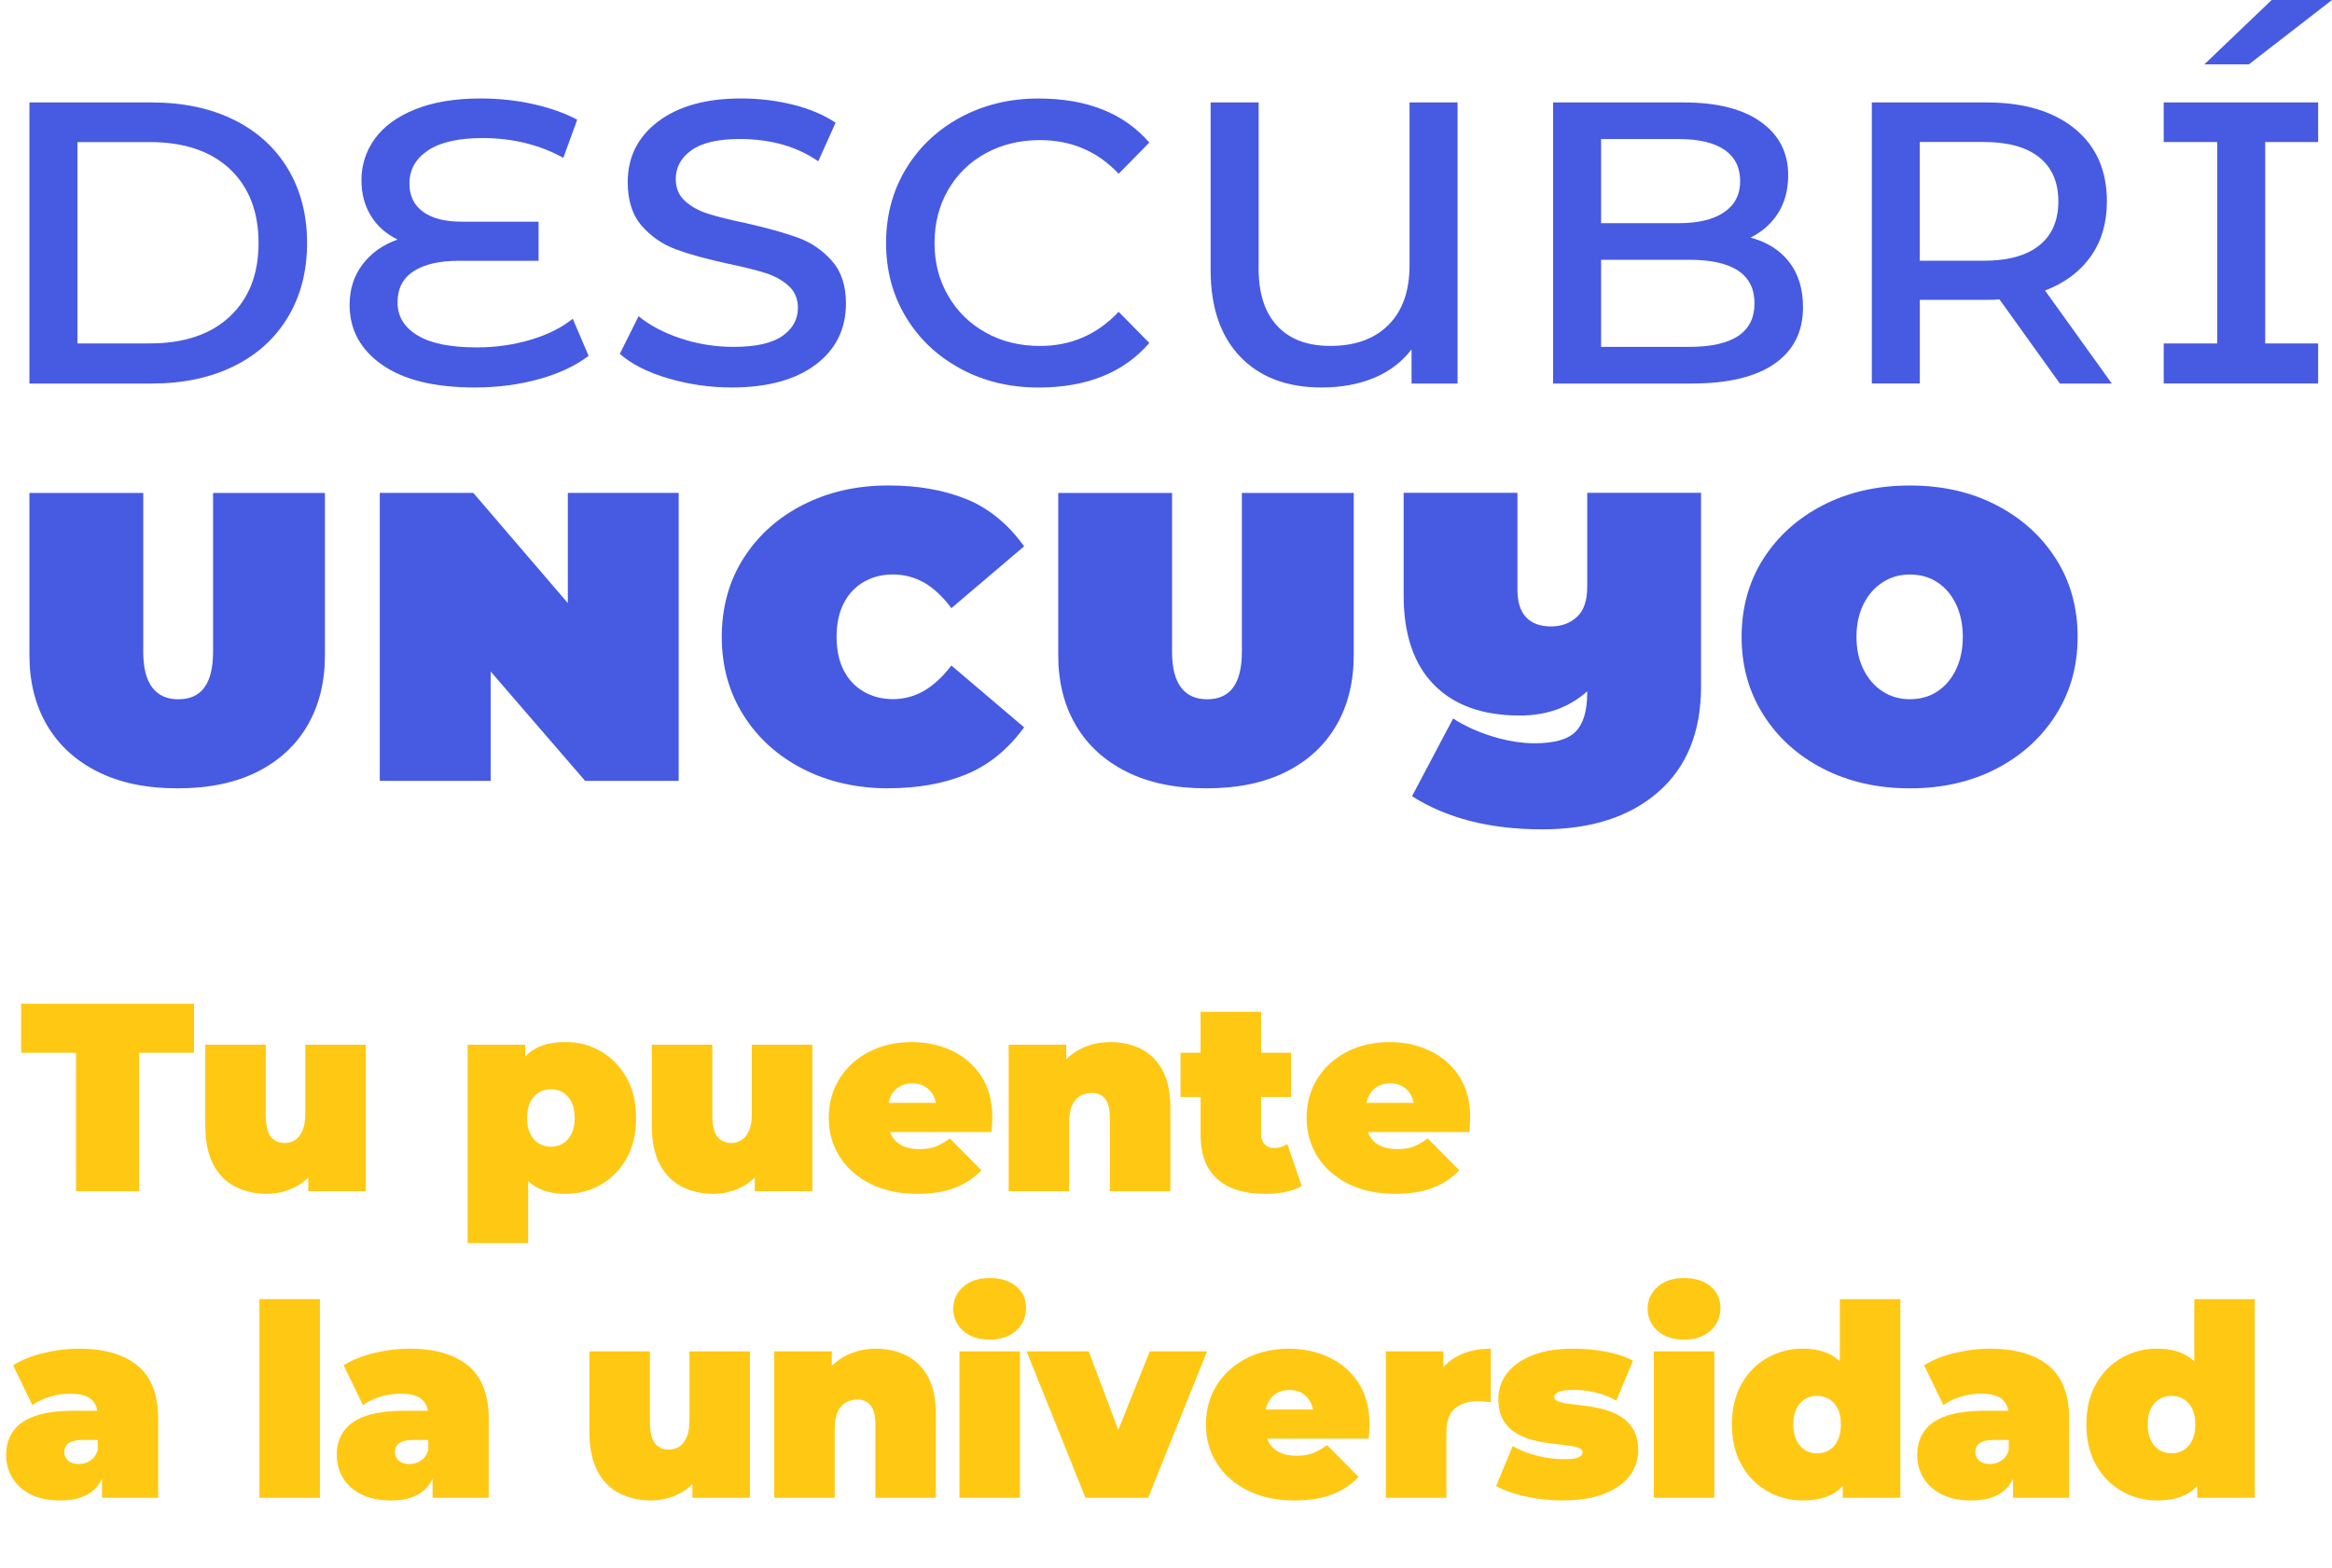
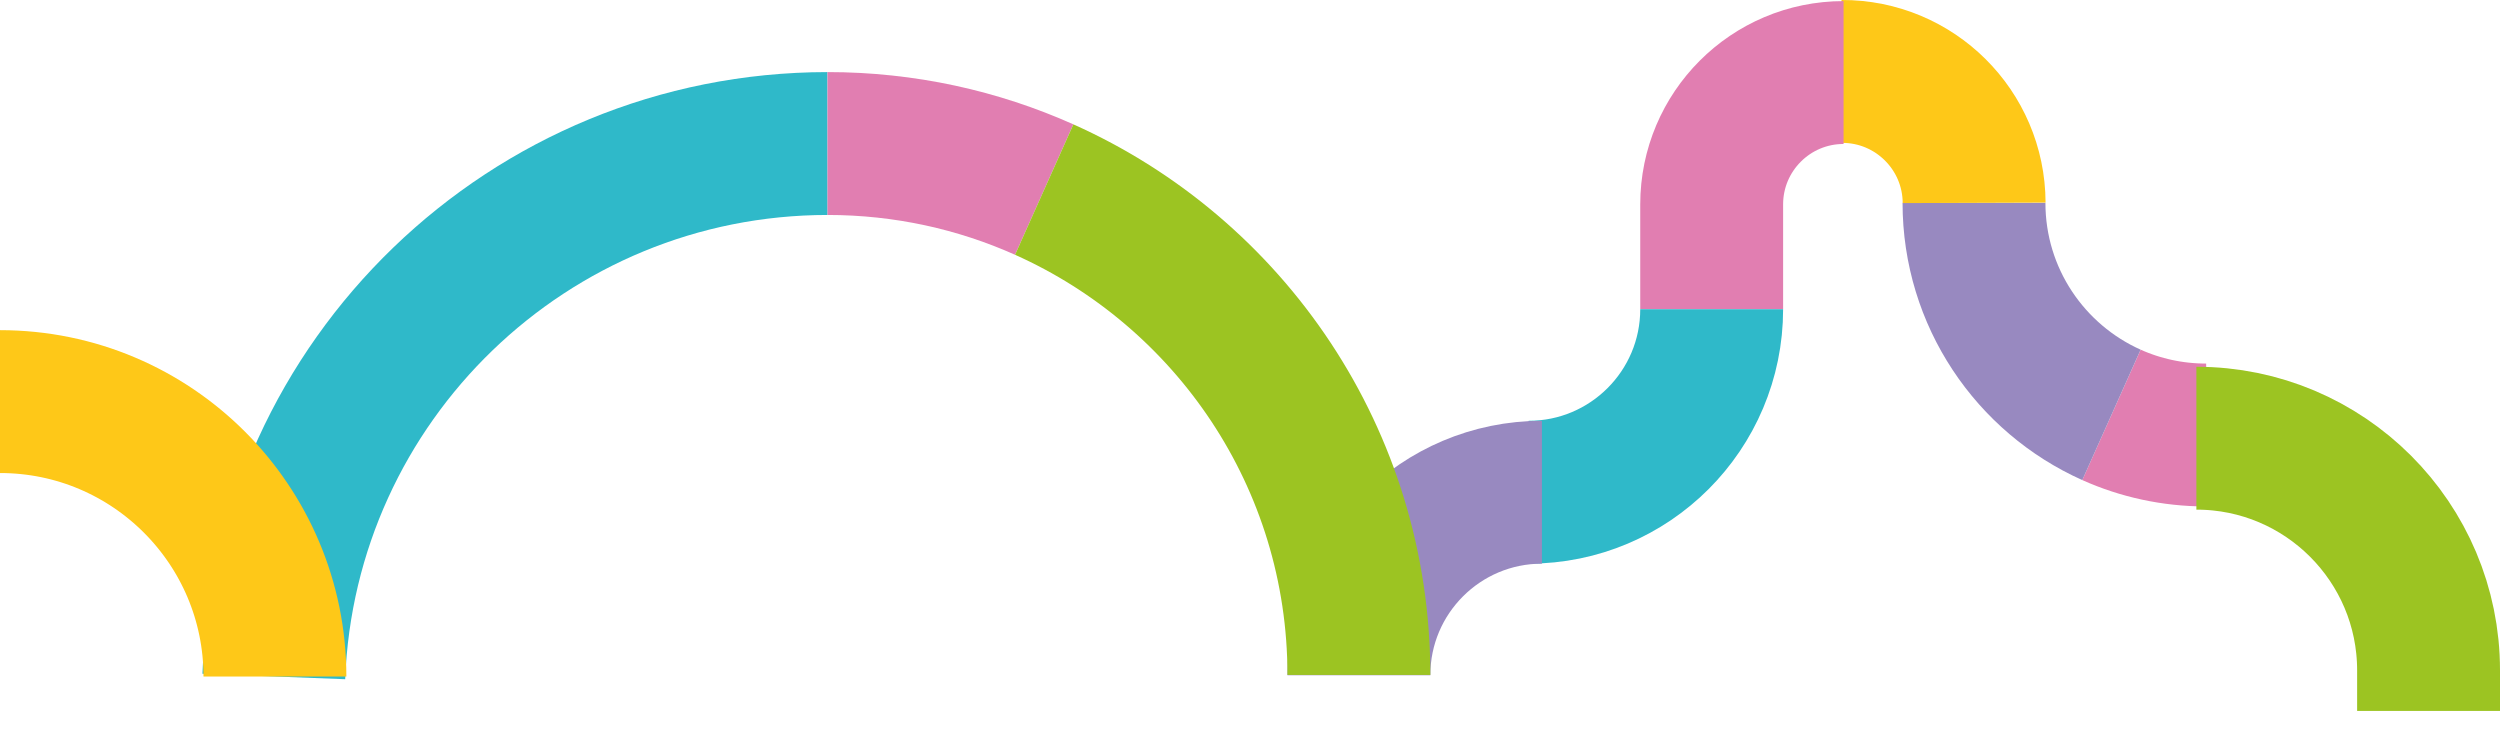
- <svg xmlns="http://www.w3.org/2000/svg" id="Capa_1" version="1.1" viewBox="0 0 533.11 358.26">
+ <svg xmlns="http://www.w3.org/2000/svg" id="Capa_1" version="1.1" viewBox="0 0 2469.64 732.81">
  <defs>
    <style>
      .st0 {
-         fill: #FFC813;
+         stroke: #fec818;
+       }
+ 
+       .st0, .st1, .st2, .st3, .st4 {
+         fill: none;
+         stroke-miterlimit: 10;
+         stroke-width: 141.14px;
      }

      .st1 {
-         fill: #475AE2;
+         stroke: #9889c0;
+       }
+ 
+       .st2 {
+         stroke: #2fb9c9;
+       }
+ 
+       .st3 {
+         stroke: #9cc422;
+       }
+ 
+       .st4 {
+         stroke: #e17eb1;
      }
    </style>
  </defs>
  <g>
+     <path class="st4" d="M2085.82,409.84c28.56,12.78,60.22,19.88,93.53,19.89" />
+     <path class="st1" d="M1950.02,200.34c-.01,93.36,55.76,173.7,135.8,209.5" />
+     <path class="st0" d="M1950.16,200.38c-.26-71.95-58.81-130.07-130.76-129.81" />
+     <path class="st4" d="M1821.18,71.66c-71.95,0-130.29,58.33-130.29,130.29v103.35" />
+     <path class="st2" d="M1510.09,486.25c99.85,0,180.8-80.95,180.8-180.8" />
+     <path class="st1" d="M1523.19,486.25c-99.85,0-180.8,80.95-180.8,180.8" />
    <g>
-       <path class="st1" d="M6.73,23.42h27.94c7.16,0,13.42,1.32,18.78,3.96,5.35,2.64,9.48,6.39,12.39,11.26,2.9,4.87,4.36,10.5,4.36,16.91s-1.45,12.05-4.36,16.91c-2.9,4.86-7.03,8.62-12.39,11.26-5.36,2.64-11.61,3.96-18.78,3.96H6.73V23.42ZM34.22,78.51c7.84,0,13.95-2.05,18.33-6.16,4.37-4.11,6.56-9.71,6.56-16.8s-2.19-12.8-6.56-16.91c-4.38-4.11-10.48-6.16-18.33-6.16h-16.52v46.04h16.52Z" />
-       <path class="st1" d="M134.56,81.34c-2.94,2.26-6.71,4.04-11.31,5.32-4.6,1.28-9.5,1.92-14.71,1.92-9.2,0-16.27-1.73-21.21-5.2-4.94-3.47-7.41-8.03-7.41-13.69,0-3.54.98-6.62,2.94-9.22,1.96-2.6,4.64-4.51,8.03-5.71-2.64-1.28-4.68-3.09-6.11-5.43-1.43-2.34-2.15-5.05-2.15-8.15,0-3.47,1.02-6.62,3.05-9.45,2.04-2.83,5.11-5.07,9.22-6.73,4.11-1.66,9.11-2.49,14.99-2.49,4.15,0,8.16.43,12.05,1.3,3.88.87,7.22,2.06,10.01,3.56l-3.17,8.71c-5.51-3.02-11.65-4.52-18.44-4.52-5.51,0-9.67.94-12.5,2.83-2.83,1.89-4.24,4.41-4.24,7.58,0,2.79,1.04,4.94,3.11,6.45,2.07,1.51,5.03,2.26,8.88,2.26h17.53v8.94h-18.21c-4.45,0-7.9.79-10.35,2.38-2.45,1.58-3.68,3.96-3.68,7.13s1.51,5.68,4.52,7.52c3.02,1.85,7.54,2.77,13.58,2.77,4.3,0,8.41-.58,12.33-1.75,3.92-1.17,7.13-2.77,9.62-4.81l3.62,8.48Z" />
-       <path class="st1" d="M152.72,86.49c-4.71-1.4-8.39-3.26-11.03-5.6l4.3-8.6c2.56,2.11,5.79,3.81,9.67,5.09,3.88,1.28,7.9,1.92,12.05,1.92,5.05,0,8.77-.83,11.14-2.49,2.38-1.66,3.56-3.81,3.56-6.45,0-2.04-.7-3.69-2.09-4.98-1.4-1.28-3.15-2.26-5.26-2.94-2.11-.68-4.98-1.39-8.6-2.15-4.9-1.06-8.88-2.15-11.93-3.28-3.05-1.13-5.66-2.92-7.81-5.37-2.15-2.45-3.22-5.79-3.22-10.01,0-5.73,2.32-10.35,6.96-13.86s10.95-5.26,18.95-5.26c4.07,0,8.01.47,11.82,1.41,3.81.94,7.07,2.32,9.79,4.13l-3.96,8.82c-4.9-3.39-10.9-5.09-17.99-5.09-4.9,0-8.56.85-10.97,2.55-2.41,1.7-3.62,3.9-3.62,6.62,0,2.04.7,3.7,2.09,4.98,1.4,1.28,3.17,2.26,5.32,2.94,2.15.68,5.03,1.4,8.65,2.15,4.98,1.13,8.96,2.24,11.94,3.34,2.98,1.09,5.54,2.85,7.69,5.26,2.15,2.42,3.22,5.66,3.22,9.73,0,5.88-2.32,10.56-6.96,14.03-4.64,3.47-11.03,5.2-19.17,5.2-4.98,0-9.82-.7-14.54-2.09Z" />
-       <path class="st1" d="M219.58,84.28c-5.32-2.87-9.48-6.81-12.5-11.82-3.02-5.01-4.52-10.65-4.52-16.91s1.51-11.9,4.52-16.91c3.02-5.01,7.18-8.95,12.5-11.82,5.32-2.86,11.26-4.3,17.82-4.3,11.09,0,19.53,3.36,25.34,10.07l-7.01,7.13c-4.83-5.13-10.82-7.69-17.99-7.69-4.6,0-8.73,1-12.39,3-3.66,2-6.52,4.79-8.6,8.37-2.07,3.58-3.11,7.64-3.11,12.16s1.04,8.47,3.11,12.05c2.07,3.58,4.94,6.39,8.6,8.43,3.66,2.04,7.79,3.05,12.39,3.05,7.09,0,13.08-2.6,17.99-7.81l7.01,7.13c-5.88,6.79-14.33,10.18-25.34,10.18-6.56,0-12.5-1.43-17.82-4.3Z" />
-       <path class="st1" d="M333.21,23.42v64.26h-10.52v-7.81c-2.19,2.87-5.03,5.03-8.54,6.5-3.51,1.47-7.52,2.21-12.05,2.21-7.92,0-14.12-2.36-18.61-7.07-4.49-4.71-6.73-11.29-6.73-19.74V23.42h10.97v38.01c0,5.66,1.41,10.01,4.24,13.07,2.83,3.05,6.88,4.58,12.16,4.58,5.66,0,10.09-1.6,13.29-4.81,3.2-3.2,4.81-7.75,4.81-13.63V23.42h10.97Z" />
-       <path class="st1" d="M409.07,59.96c2.07,2.71,3.11,6.15,3.11,10.29,0,5.58-2.17,9.88-6.5,12.9-4.34,3.02-10.65,4.53-18.95,4.53h-31.68V23.42h29.87c7.62,0,13.5,1.49,17.65,4.47,4.15,2.98,6.22,7.03,6.22,12.16,0,3.32-.76,6.19-2.26,8.6-1.51,2.41-3.62,4.3-6.34,5.66,3.85,1.06,6.81,2.94,8.88,5.66ZM366.02,31.79v19.23h17.76c4.45,0,7.9-.83,10.35-2.49,2.45-1.66,3.68-4.03,3.68-7.13s-1.21-5.56-3.62-7.18c-2.41-1.62-5.88-2.43-10.41-2.43h-17.76ZM401.09,69.35c0-6.64-4.98-9.96-14.93-9.96h-20.14v19.91h20.14c9.95,0,14.93-3.32,14.93-9.95Z" />
-       <path class="st1" d="M470.89,87.67l-13.8-19.23c-.6.08-1.58.11-2.94.11h-15.27v19.12h-10.97V23.42h26.25c8.52,0,15.23,2,20.14,6,4.9,4,7.35,9.54,7.35,16.63,0,4.9-1.23,9.09-3.68,12.56-2.45,3.47-5.94,6.07-10.46,7.81l15.27,21.27h-11.88ZM466.19,56.11c2.9-2.34,4.36-5.69,4.36-10.07s-1.45-7.73-4.36-10.07c-2.9-2.34-7.15-3.51-12.73-3.51h-14.59v27.15h14.59c5.58,0,9.82-1.17,12.73-3.51Z" />
-       <path class="st1" d="M517.84,32.47v46.04h12.1v9.16h-35.3v-9.16h12.22v-46.04h-12.22v-9.05h35.3v9.05h-12.1ZM519.31,0h13.8l-19,14.71h-10.18l15.39-14.71Z" />
+       <path class="st2" d="M817.46,141.78c-295.27.23-535.79,234.01-546.98,526.49" />
+       <path class="st4" d="M1031.53,187.27c-65.37-29.23-137.82-45.49-214.07-45.49" />
+       <path class="st3" d="M1342.39,666.71c0-213.67-127.66-397.52-310.86-479.44" />
    </g>
-     <g>
-       <path class="st1" d="M40.56,180.22c-7.09,0-13.16-1.26-18.21-3.79-5.05-2.53-8.92-6.07-11.6-10.63-2.68-4.56-4.02-9.9-4.02-16.01v-37.1h26.02v36.31c0,3.62.68,6.34,2.04,8.15,1.36,1.81,3.35,2.71,6,2.71s4.62-.9,5.94-2.71c1.32-1.81,1.98-4.53,1.98-8.15v-36.31h25.57v37.1c0,6.11-1.32,11.45-3.96,16.01-2.64,4.56-6.47,8.11-11.48,10.63-5.02,2.53-11.11,3.79-18.27,3.79Z" />
-       <path class="st1" d="M86.82,178.52v-65.84h21.38l31.34,36.54h-9.73v-36.54h25.34v65.84h-21.38l-31.56-36.54h9.96v36.54h-25.34Z" />
-       <path class="st1" d="M203.12,180.22c-7.24,0-13.74-1.47-19.51-4.41-5.77-2.94-10.31-7.03-13.63-12.28-3.32-5.24-4.98-11.22-4.98-17.93s1.66-12.78,4.98-17.99c3.32-5.2,7.86-9.28,13.63-12.22,5.77-2.94,12.27-4.41,19.51-4.41,6.71,0,12.63,1.04,17.76,3.11,5.13,2.07,9.54,5.68,13.24,10.8l-16.63,14.14c-1.96-2.64-4.04-4.58-6.22-5.83-2.19-1.24-4.56-1.87-7.13-1.87s-4.71.57-6.67,1.7c-1.96,1.13-3.49,2.75-4.58,4.86-1.09,2.11-1.64,4.68-1.64,7.69s.55,5.58,1.64,7.69c1.09,2.11,2.62,3.73,4.58,4.86,1.96,1.13,4.19,1.7,6.67,1.7s4.94-.64,7.13-1.92c2.19-1.28,4.26-3.2,6.22-5.77l16.63,14.14c-3.7,5.05-8.11,8.64-13.24,10.75-5.13,2.11-11.05,3.17-17.76,3.17Z" />
-       <path class="st1" d="M275.75,180.22c-7.09,0-13.16-1.26-18.21-3.79-5.05-2.53-8.92-6.07-11.6-10.63-2.68-4.56-4.02-9.9-4.02-16.01v-37.1h26.02v36.31c0,3.62.68,6.34,2.04,8.15,1.36,1.81,3.35,2.71,6,2.71s4.62-.9,5.94-2.71c1.32-1.81,1.98-4.53,1.98-8.15v-36.31h25.57v37.1c0,6.11-1.32,11.45-3.96,16.01-2.64,4.56-6.47,8.11-11.48,10.63-5.02,2.53-11.11,3.79-18.27,3.79Z" />
-       <path class="st1" d="M388.87,112.68v44.23c0,10.41-3.26,18.46-9.79,24.15-6.52,5.69-15.37,8.54-26.53,8.54-11.92,0-21.83-2.53-29.75-7.58l9.39-17.76c2.72,1.74,5.75,3.11,9.11,4.13,3.36,1.02,6.54,1.53,9.56,1.53,4.52,0,7.65-.9,9.39-2.71,1.73-1.81,2.6-4.75,2.6-8.83v-.34c-4.15,3.7-9.28,5.54-15.39,5.54-8.52,0-15.08-2.36-19.68-7.07-4.6-4.71-6.9-11.52-6.9-20.42v-23.42h26.02v22.17c0,2.79.66,4.88,1.98,6.28,1.32,1.4,3.22,2.09,5.71,2.09,2.34,0,4.3-.72,5.88-2.15,1.58-1.43,2.38-3.73,2.38-6.9v-21.49h26.02Z" />
-       <path class="st1" d="M436.61,180.22c-7.39,0-13.99-1.49-19.8-4.47-5.81-2.98-10.37-7.09-13.69-12.33-3.32-5.24-4.98-11.18-4.98-17.82s1.66-12.67,4.98-17.87c3.32-5.2,7.88-9.29,13.69-12.27,5.81-2.98,12.41-4.47,19.8-4.47s13.97,1.49,19.74,4.47c5.77,2.98,10.31,7.07,13.63,12.27,3.32,5.2,4.98,11.16,4.98,17.87s-1.66,12.58-4.98,17.82c-3.32,5.24-7.86,9.35-13.63,12.33-5.77,2.98-12.35,4.47-19.74,4.47ZM436.61,159.85c2.41,0,4.52-.6,6.33-1.81,1.81-1.21,3.22-2.89,4.24-5.04,1.02-2.15,1.53-4.62,1.53-7.41s-.51-5.26-1.53-7.41c-1.02-2.15-2.43-3.83-4.24-5.03-1.81-1.21-3.92-1.81-6.33-1.81s-4.43.61-6.28,1.81c-1.85,1.21-3.3,2.88-4.35,5.03-1.06,2.15-1.58,4.62-1.58,7.41s.53,5.26,1.58,7.41c1.06,2.15,2.51,3.83,4.35,5.04,1.85,1.21,3.94,1.81,6.28,1.81Z" />
-     </g>
+     <path class="st0" d="M271.59,668.31c0-149.99-121.6-271.59-271.59-271.59" />
  </g>
-   <g>
-     <path class="st0" d="M17.38,272.31v-31.64H4.83v-11.2h39.53v11.2h-12.55v31.64h-14.44Z" />
-     <path class="st0" d="M61.01,272.92c-2.65,0-5.05-.54-7.19-1.62-2.14-1.08-3.83-2.77-5.05-5.08-1.22-2.3-1.84-5.27-1.84-8.9v-18.48h13.83v16.09c0,2.37.39,4.02,1.16,4.96.77.94,1.84,1.41,3.18,1.41.82,0,1.58-.21,2.29-.64.71-.43,1.29-1.14,1.74-2.14.45-1,.67-2.32.67-3.95v-15.73h13.83v33.47h-13.16v-9.67l2.63,2.63c-1.18,2.61-2.87,4.54-5.05,5.78-2.18,1.25-4.54,1.87-7.07,1.87Z" />
-     <path class="st0" d="M106.91,284.18v-45.35h13.16v4.53l.06,12.24.61,12.24v16.34h-13.83ZM129.25,272.92c-2.9,0-5.29-.62-7.19-1.87-1.9-1.24-3.29-3.14-4.19-5.69-.9-2.55-1.35-5.8-1.35-9.76s.42-7.33,1.25-9.88c.84-2.55,2.19-4.44,4.07-5.66,1.88-1.22,4.35-1.84,7.41-1.84s5.63.7,8.08,2.11c2.45,1.41,4.41,3.41,5.88,6,1.47,2.59,2.2,5.68,2.2,9.27s-.73,6.68-2.2,9.27c-1.47,2.59-3.43,4.58-5.88,5.97-2.45,1.39-5.14,2.08-8.08,2.08ZM125.94,262.15c1.02,0,1.94-.24,2.75-.73.82-.49,1.47-1.22,1.96-2.2.49-.98.73-2.18.73-3.61s-.24-2.69-.73-3.67c-.49-.98-1.14-1.71-1.96-2.2-.82-.49-1.73-.73-2.75-.73s-1.94.25-2.75.73c-.82.49-1.47,1.22-1.96,2.2-.49.98-.73,2.2-.73,3.67s.24,2.63.73,3.61c.49.98,1.14,1.71,1.96,2.2.82.49,1.73.73,2.75.73Z" />
-     <path class="st0" d="M163.09,272.92c-2.65,0-5.05-.54-7.19-1.62-2.14-1.08-3.83-2.77-5.05-5.08-1.22-2.3-1.84-5.27-1.84-8.9v-18.48h13.83v16.09c0,2.37.39,4.02,1.16,4.96.77.94,1.84,1.41,3.18,1.41.82,0,1.58-.21,2.29-.64.71-.43,1.29-1.14,1.74-2.14.45-1,.67-2.32.67-3.95v-15.73h13.83v33.47h-13.16v-9.67l2.63,2.63c-1.18,2.61-2.87,4.54-5.05,5.78-2.18,1.25-4.54,1.87-7.07,1.87Z" />
-     <path class="st0" d="M209.72,272.92c-4.08,0-7.64-.75-10.68-2.26-3.04-1.51-5.4-3.58-7.07-6.21-1.67-2.63-2.51-5.6-2.51-8.9s.83-6.38,2.48-9c1.65-2.61,3.92-4.65,6.79-6.12,2.88-1.47,6.11-2.2,9.7-2.2,3.3,0,6.35.65,9.15,1.96,2.79,1.31,5.04,3.24,6.73,5.81,1.69,2.57,2.54,5.75,2.54,9.55,0,.49-.02,1.03-.06,1.62-.04.59-.08,1.13-.12,1.62h-25.76v-6.67h18.42l-5.2,1.78c0-1.31-.23-2.42-.7-3.34-.47-.92-1.11-1.63-1.93-2.14-.82-.51-1.8-.76-2.94-.76s-2.13.25-2.97.76c-.84.51-1.48,1.22-1.93,2.14-.45.92-.67,2.03-.67,3.34v2.08c0,1.43.29,2.65.86,3.67.57,1.02,1.39,1.79,2.45,2.29,1.06.51,2.35.76,3.86.76s2.82-.2,3.82-.61c1-.41,2.05-1.02,3.15-1.84l7.22,7.28c-1.63,1.75-3.64,3.09-6.03,4.01s-5.25,1.38-8.6,1.38Z" />
-     <path class="st0" d="M253.84,238.23c2.57,0,4.9.52,6.98,1.56,2.08,1.04,3.72,2.66,4.93,4.87,1.2,2.2,1.8,5.06,1.8,8.57v19.09h-13.83v-16.71c0-2.08-.37-3.56-1.1-4.44-.73-.88-1.73-1.32-3-1.32-.94,0-1.81.21-2.6.64-.8.43-1.43,1.13-1.9,2.11-.47.98-.7,2.3-.7,3.98v15.73h-13.83v-33.47h13.16v9.79l-2.63-2.81c1.31-2.53,3.07-4.43,5.29-5.69,2.22-1.26,4.7-1.9,7.44-1.9Z" />
-     <path class="st0" d="M269.88,250.77v-10.1h25.27v10.1h-25.27ZM289.09,272.92c-4.61,0-8.2-1.11-10.77-3.34-2.57-2.22-3.86-5.64-3.86-10.25v-28.03h13.83v27.91c0,1.02.28,1.82.83,2.39s1.23.86,2.05.86c1.18,0,2.22-.31,3.12-.92l3.3,9.61c-1.06.61-2.34,1.06-3.83,1.35-1.49.29-3.05.43-4.68.43Z" />
-     <path class="st0" d="M318.96,272.92c-4.08,0-7.64-.75-10.68-2.26-3.04-1.51-5.4-3.58-7.07-6.21-1.67-2.63-2.51-5.6-2.51-8.9s.83-6.38,2.48-9c1.65-2.61,3.92-4.65,6.79-6.12s6.11-2.2,9.7-2.2c3.3,0,6.35.65,9.15,1.96,2.79,1.31,5.04,3.24,6.73,5.81,1.69,2.57,2.54,5.75,2.54,9.55,0,.49-.02,1.03-.06,1.62-.04.59-.08,1.13-.12,1.62h-25.76v-6.67h18.42l-5.2,1.78c0-1.31-.24-2.42-.7-3.34-.47-.92-1.11-1.63-1.93-2.14-.82-.51-1.8-.76-2.94-.76s-2.13.25-2.97.76c-.84.51-1.48,1.22-1.93,2.14s-.67,2.03-.67,3.34v2.08c0,1.43.29,2.65.86,3.67.57,1.02,1.39,1.79,2.45,2.29,1.06.51,2.35.76,3.86.76s2.82-.2,3.83-.61c1-.41,2.05-1.02,3.15-1.84l7.22,7.28c-1.63,1.75-3.64,3.09-6.03,4.01s-5.25,1.38-8.6,1.38Z" />
-     <path class="st0" d="M13.83,343.02c-2.73,0-5.02-.47-6.85-1.41-1.84-.94-3.22-2.19-4.16-3.76-.94-1.57-1.41-3.31-1.41-5.23,0-2.16.55-4,1.65-5.51s2.78-2.65,5.05-3.43c2.26-.77,5.13-1.16,8.6-1.16h6.98v6.67h-4.77c-1.47,0-2.54.24-3.21.7-.67.47-1.01,1.17-1.01,2.11,0,.78.3,1.42.89,1.93.59.51,1.4.76,2.42.76.94,0,1.81-.25,2.6-.76.8-.51,1.38-1.32,1.74-2.42l1.77,4.1c-.53,2.49-1.65,4.34-3.37,5.57-1.71,1.22-4.02,1.84-6.92,1.84ZM23.32,342.41v-5.94l-.98-1.59v-11.26c0-1.63-.5-2.88-1.5-3.73-1-.86-2.62-1.29-4.87-1.29-1.51,0-3.04.24-4.59.7-1.55.47-2.88,1.11-3.98,1.93l-4.41-9.12c1.96-1.22,4.3-2.16,7.04-2.81,2.73-.65,5.41-.98,8.02-.98,5.75,0,10.21,1.29,13.37,3.86,3.16,2.57,4.74,6.65,4.74,12.24v17.99h-12.85Z" />
-     <path class="st0" d="M59.3,342.41v-45.41h13.83v45.41h-13.83Z" />
-     <path class="st0" d="M89.41,343.02c-2.73,0-5.02-.47-6.85-1.41-1.84-.94-3.22-2.19-4.16-3.76-.94-1.57-1.41-3.31-1.41-5.23,0-2.16.55-4,1.65-5.51s2.78-2.65,5.05-3.43c2.26-.77,5.13-1.16,8.6-1.16h6.98v6.67h-4.77c-1.47,0-2.54.24-3.21.7-.67.47-1.01,1.17-1.01,2.11,0,.78.3,1.42.89,1.93.59.51,1.4.76,2.42.76.94,0,1.81-.25,2.6-.76.8-.51,1.38-1.32,1.74-2.42l1.77,4.1c-.53,2.49-1.65,4.34-3.37,5.57-1.71,1.22-4.02,1.84-6.92,1.84ZM98.89,342.41v-5.94l-.98-1.59v-11.26c0-1.63-.5-2.88-1.5-3.73-1-.86-2.62-1.29-4.87-1.29-1.51,0-3.04.24-4.59.7-1.55.47-2.88,1.11-3.98,1.93l-4.41-9.12c1.96-1.22,4.3-2.16,7.04-2.81,2.73-.65,5.41-.98,8.02-.98,5.75,0,10.21,1.29,13.37,3.86,3.16,2.57,4.74,6.65,4.74,12.24v17.99h-12.85Z" />
-     <path class="st0" d="M148.83,343.02c-2.65,0-5.05-.54-7.19-1.62-2.14-1.08-3.83-2.77-5.05-5.08-1.22-2.3-1.84-5.27-1.84-8.9v-18.48h13.83v16.09c0,2.37.39,4.02,1.16,4.96.77.94,1.84,1.41,3.18,1.41.82,0,1.58-.21,2.29-.64.71-.43,1.29-1.14,1.74-2.14.45-1,.67-2.32.67-3.95v-15.73h13.83v33.47h-13.16v-9.67l2.63,2.63c-1.18,2.61-2.87,4.54-5.05,5.78-2.18,1.25-4.54,1.87-7.07,1.87Z" />
-     <path class="st0" d="M200.23,308.33c2.57,0,4.9.52,6.98,1.56,2.08,1.04,3.72,2.66,4.93,4.87,1.2,2.2,1.81,5.06,1.81,8.57v19.09h-13.83v-16.71c0-2.08-.37-3.56-1.1-4.44-.73-.88-1.73-1.32-3-1.32-.94,0-1.81.21-2.6.64-.8.43-1.43,1.13-1.9,2.11-.47.98-.7,2.3-.7,3.98v15.73h-13.83v-33.47h13.16v9.79l-2.63-2.81c1.31-2.53,3.07-4.43,5.29-5.69,2.22-1.26,4.7-1.9,7.44-1.9Z" />
-     <path class="st0" d="M226.24,306.25c-2.53,0-4.55-.67-6.06-2.02-1.51-1.35-2.26-3.02-2.26-5.02s.75-3.67,2.26-5.02c1.51-1.35,3.53-2.02,6.06-2.02s4.55.63,6.06,1.9c1.51,1.27,2.26,2.9,2.26,4.9,0,2.12-.76,3.87-2.26,5.23-1.51,1.37-3.53,2.05-6.06,2.05ZM219.33,342.41v-33.47h13.83v33.47h-13.83Z" />
-     <path class="st0" d="M248.15,342.41l-13.46-33.47h14.2l10.22,27.17h-7.16l10.89-27.17h13.1l-13.46,33.47h-14.32Z" />
-     <path class="st0" d="M295.94,343.02c-4.08,0-7.64-.75-10.68-2.26-3.04-1.51-5.4-3.58-7.07-6.21-1.67-2.63-2.51-5.6-2.51-8.9s.83-6.38,2.48-9c1.65-2.61,3.92-4.65,6.79-6.12s6.11-2.2,9.7-2.2c3.3,0,6.35.65,9.15,1.96,2.79,1.31,5.04,3.24,6.73,5.81,1.69,2.57,2.54,5.75,2.54,9.55,0,.49-.02,1.03-.06,1.62-.04.59-.08,1.13-.12,1.62h-25.76v-6.67h18.42l-5.2,1.78c0-1.31-.24-2.42-.7-3.34-.47-.92-1.11-1.63-1.93-2.14-.82-.51-1.8-.76-2.94-.76s-2.13.25-2.97.76c-.84.51-1.48,1.22-1.93,2.14s-.67,2.03-.67,3.34v2.08c0,1.43.29,2.65.86,3.67.57,1.02,1.39,1.79,2.45,2.29,1.06.51,2.35.76,3.86.76s2.82-.2,3.83-.61c1-.41,2.05-1.02,3.15-1.84l7.22,7.28c-1.63,1.75-3.64,3.09-6.03,4.01s-5.25,1.38-8.6,1.38Z" />
-     <path class="st0" d="M316.81,342.41v-33.47h13.16v10.1l-2.14-2.88c1.02-2.61,2.65-4.57,4.9-5.87,2.24-1.31,4.94-1.96,8.08-1.96v12.24c-.61-.08-1.15-.14-1.62-.18-.47-.04-.95-.06-1.44-.06-2.08,0-3.79.54-5.11,1.62-1.33,1.08-1.99,2.95-1.99,5.6v14.87h-13.83Z" />
-     <path class="st0" d="M357.2,343.02c-2.86,0-5.67-.31-8.45-.92-2.78-.61-5.02-1.41-6.73-2.39l3.79-9.12c1.59.94,3.44,1.67,5.54,2.2,2.1.53,4.15.8,6.15.8,1.67,0,2.8-.14,3.4-.43.59-.28.89-.67.89-1.16s-.35-.85-1.04-1.07c-.69-.22-1.61-.4-2.75-.52-1.14-.12-2.4-.28-3.76-.46s-2.74-.46-4.13-.83c-1.39-.37-2.65-.92-3.79-1.65-1.14-.73-2.06-1.72-2.75-2.97-.69-1.24-1.04-2.82-1.04-4.74,0-2.12.64-4.04,1.93-5.75s3.2-3.09,5.75-4.13c2.55-1.04,5.7-1.56,9.45-1.56,2.45,0,4.9.22,7.34.67,2.45.45,4.55,1.14,6.3,2.08l-3.79,9.12c-1.71-.94-3.4-1.58-5.05-1.93-1.65-.35-3.19-.52-4.62-.52-1.75,0-2.95.16-3.58.49-.63.33-.95.69-.95,1.1,0,.49.35.86,1.04,1.1s1.61.43,2.75.55c1.14.12,2.4.28,3.76.46s2.73.47,4.1.86c1.37.39,2.62.95,3.76,1.68,1.14.73,2.06,1.72,2.75,2.97.69,1.25,1.04,2.83,1.04,4.74s-.63,3.87-1.9,5.6c-1.26,1.74-3.18,3.12-5.75,4.16-2.57,1.04-5.79,1.56-9.67,1.56Z" />
-     <path class="st0" d="M384.98,306.25c-2.53,0-4.55-.67-6.06-2.02-1.51-1.35-2.26-3.02-2.26-5.02s.75-3.67,2.26-5.02c1.51-1.35,3.53-2.02,6.06-2.02s4.55.63,6.06,1.9c1.51,1.27,2.26,2.9,2.26,4.9,0,2.12-.75,3.87-2.26,5.23-1.51,1.37-3.53,2.05-6.06,2.05ZM378.07,342.41v-33.47h13.83v33.47h-13.83Z" />
-     <path class="st0" d="M412.09,343.02c-2.9,0-5.58-.7-8.05-2.11-2.47-1.41-4.44-3.41-5.91-6-1.47-2.59-2.2-5.68-2.2-9.27s.73-6.68,2.2-9.27,3.44-4.58,5.91-5.97c2.47-1.39,5.15-2.08,8.05-2.08s5.34.62,7.22,1.87c1.88,1.24,3.26,3.14,4.16,5.69.9,2.55,1.35,5.8,1.35,9.76s-.42,7.28-1.25,9.85c-.84,2.57-2.18,4.47-4.04,5.69-1.86,1.22-4.34,1.84-7.44,1.84ZM415.4,332.25c1.02,0,1.94-.24,2.75-.73.82-.49,1.47-1.23,1.96-2.23.49-1,.73-2.21.73-3.64s-.24-2.68-.73-3.64c-.49-.96-1.14-1.68-1.96-2.17-.82-.49-1.73-.73-2.75-.73s-1.94.25-2.75.73c-.82.49-1.47,1.21-1.96,2.17-.49.96-.73,2.17-.73,3.64s.24,2.64.73,3.64c.49,1,1.14,1.74,1.96,2.23.82.49,1.73.73,2.75.73ZM421.27,342.41v-4.53l-.06-12.24-.61-12.24v-16.4h13.83v45.41h-13.16Z" />
-     <path class="st0" d="M450.71,343.02c-2.73,0-5.02-.47-6.85-1.41-1.84-.94-3.22-2.19-4.16-3.76-.94-1.57-1.41-3.31-1.41-5.23,0-2.16.55-4,1.65-5.51s2.79-2.65,5.05-3.43c2.26-.77,5.13-1.16,8.6-1.16h6.98v6.67h-4.77c-1.47,0-2.54.24-3.21.7-.67.47-1.01,1.17-1.01,2.11,0,.78.29,1.42.89,1.93.59.51,1.4.76,2.42.76.94,0,1.8-.25,2.6-.76.8-.51,1.38-1.32,1.74-2.42l1.77,4.1c-.53,2.49-1.65,4.34-3.37,5.57-1.71,1.22-4.02,1.84-6.92,1.84ZM460.19,342.41v-5.94l-.98-1.59v-11.26c0-1.63-.5-2.88-1.5-3.73-1-.86-2.62-1.29-4.87-1.29-1.51,0-3.04.24-4.59.7-1.55.47-2.88,1.11-3.98,1.93l-4.41-9.12c1.96-1.22,4.3-2.16,7.04-2.81,2.73-.65,5.41-.98,8.02-.98,5.75,0,10.21,1.29,13.37,3.86,3.16,2.57,4.74,6.65,4.74,12.24v17.99h-12.85Z" />
-     <path class="st0" d="M493.12,343.02c-2.9,0-5.58-.7-8.05-2.11-2.47-1.41-4.44-3.41-5.91-6-1.47-2.59-2.2-5.68-2.2-9.27s.73-6.68,2.2-9.27,3.44-4.58,5.91-5.97c2.47-1.39,5.15-2.08,8.05-2.08s5.34.62,7.22,1.87c1.88,1.24,3.26,3.14,4.16,5.69.9,2.55,1.35,5.8,1.35,9.76s-.42,7.28-1.25,9.85c-.84,2.57-2.18,4.47-4.04,5.69-1.86,1.22-4.34,1.84-7.44,1.84ZM496.42,332.25c1.02,0,1.94-.24,2.75-.73.82-.49,1.47-1.23,1.96-2.23.49-1,.73-2.21.73-3.64s-.24-2.68-.73-3.64c-.49-.96-1.14-1.68-1.96-2.17-.82-.49-1.73-.73-2.75-.73s-1.94.25-2.75.73c-.82.49-1.47,1.21-1.96,2.17-.49.96-.73,2.17-.73,3.64s.24,2.64.73,3.64c.49,1,1.14,1.74,1.96,2.23.82.49,1.73.73,2.75.73ZM502.3,342.41v-4.53l-.06-12.24-.61-12.24v-16.4h13.83v45.41h-13.16Z" />
-   </g>
+   <path class="st3" d="M2169.71,432.88c126.67,0,229.36,102.69,229.36,229.36v40.03" />
</svg>
